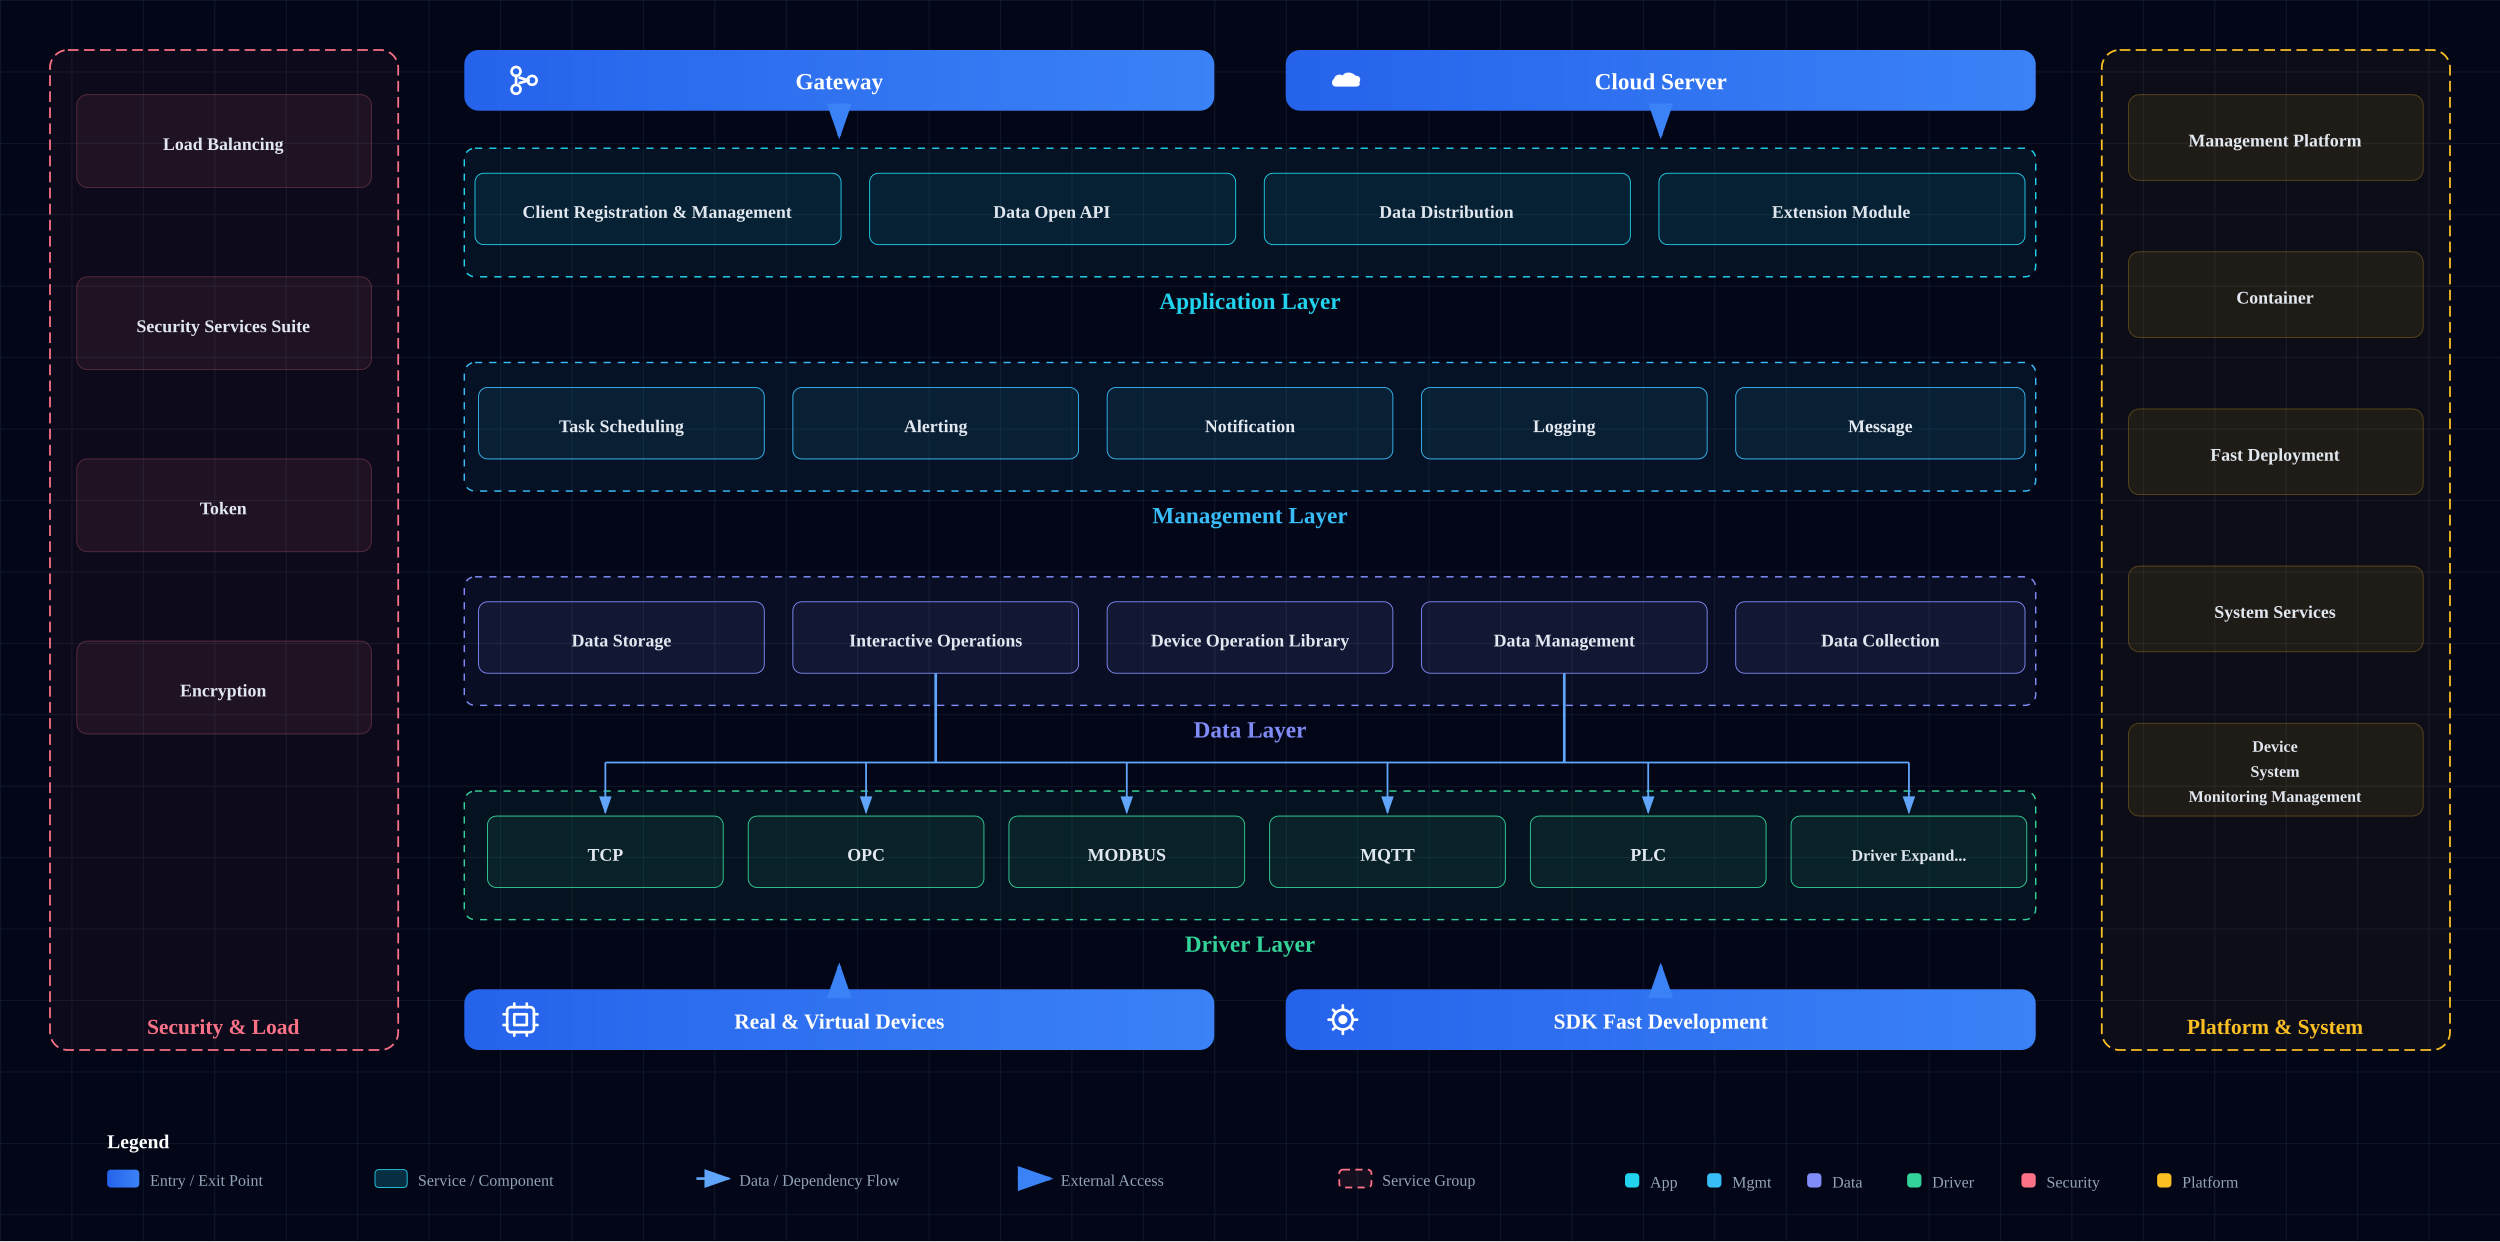
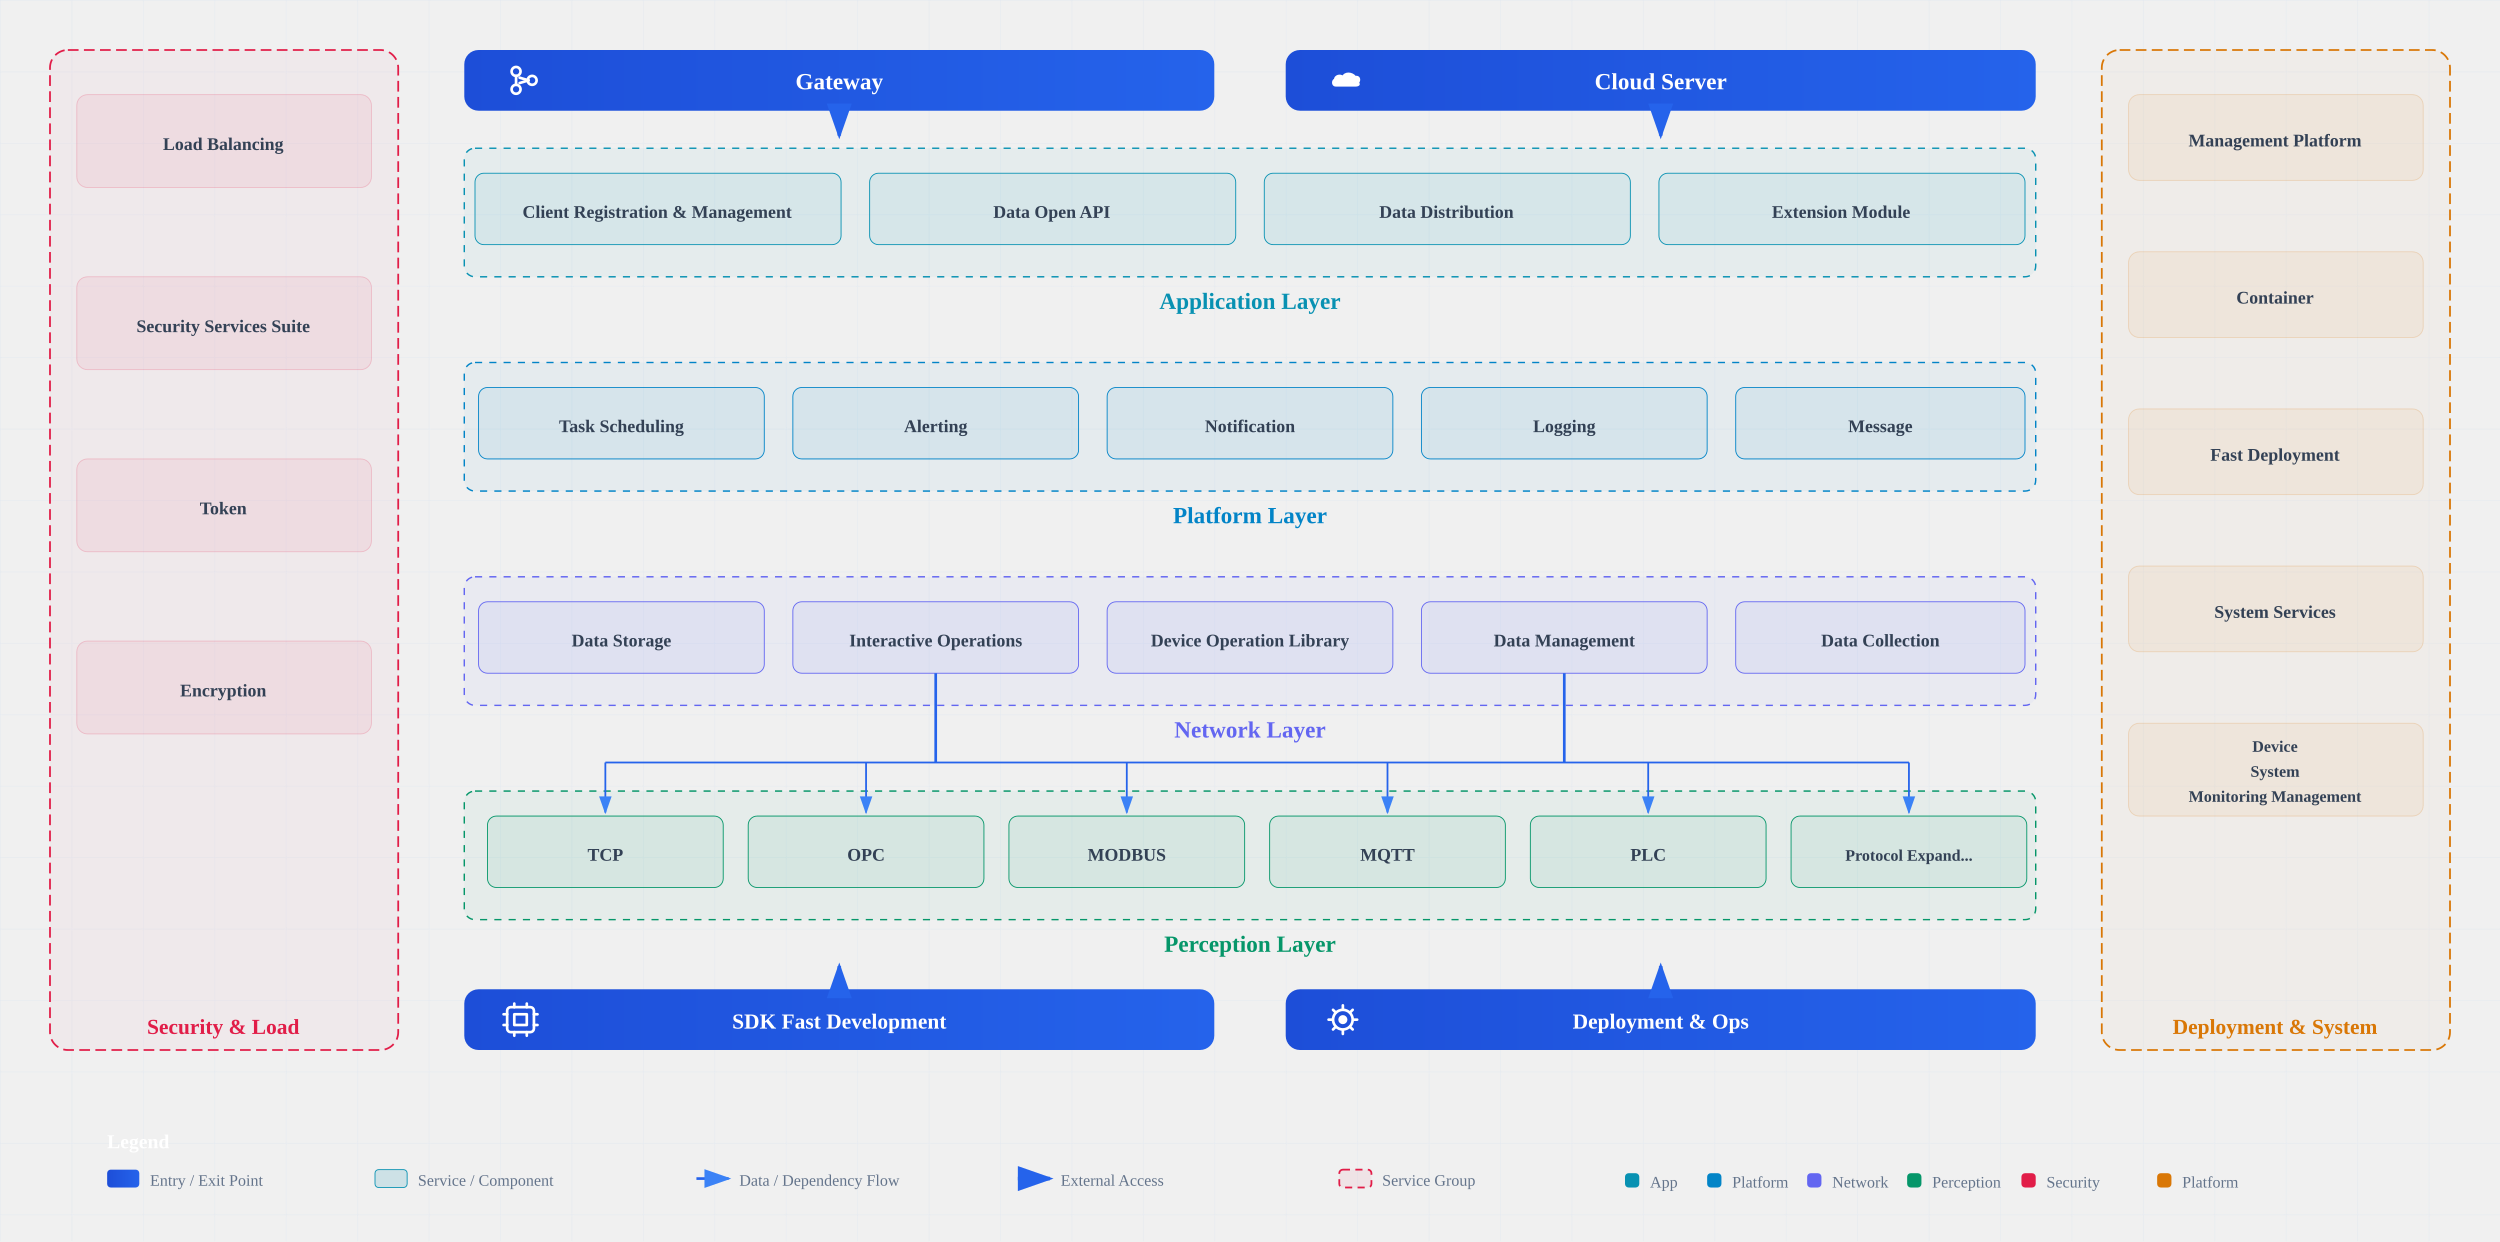
<svg xmlns="http://www.w3.org/2000/svg" viewBox="0 0 1400 695">
  <defs>
    <marker id="arrow-down" markerWidth="10" markerHeight="7" refX="9" refY="3.5" orient="auto">
+       <polygon points="0 0, 10 3.5, 0 7" fill="#2563eb" />
+     </marker>
+     <marker id="arrow-up" markerWidth="10" markerHeight="7" refX="9" refY="3.5" orient="auto">
+       <polygon points="0 0, 10 3.5, 0 7" fill="#2563eb" />
+     </marker>
+     <marker id="arrow-data" markerWidth="10" markerHeight="7" refX="9" refY="3.5" orient="auto">
      <polygon points="0 0, 10 3.5, 0 7" fill="#3b82f6" />
    </marker>
-     <marker id="arrow-up" markerWidth="10" markerHeight="7" refX="9" refY="3.5" orient="auto">
-       <polygon points="0 0, 10 3.5, 0 7" fill="#3b82f6" />
-     </marker>
-     <marker id="arrow-data" markerWidth="10" markerHeight="7" refX="9" refY="3.5" orient="auto">
-       <polygon points="0 0, 10 3.5, 0 7" fill="#60a5fa" />
-     </marker>
    <pattern id="grid" width="40" height="40" patternUnits="userSpaceOnUse">
-       <path d="M 40 0 L 0 0 0 40" fill="none" stroke="#1e293b" stroke-width="0.5" />
+       <path d="M 40 0 L 0 0 0 40" fill="none" stroke="#e2e8f0" stroke-width="0.5" />
    </pattern>
    <linearGradient id="banner-grad" x1="0%" y1="0%" x2="100%" y2="0%">
-       <stop offset="0%" stop-color="#2563eb" />
-       <stop offset="100%" stop-color="#3b82f6" />
+       <stop offset="0%" stop-color="#1d4ed8" />
+       <stop offset="100%" stop-color="#2563eb" />
    </linearGradient>
  </defs>
-   <rect width="100%" height="100%" fill="#020617" />
+   <rect width="100%" height="100%" fill="transparent" />
  <rect width="100%" height="100%" fill="url(#grid)" />
  <g transform="translate(0, -57)">
    <rect x="260" y="85" width="420" height="34" rx="8" fill="url(#banner-grad)" />
    <g transform="translate(282, 93)" fill="none" stroke="white" stroke-width="1.5" stroke-linecap="round" stroke-linejoin="round">
      <circle cx="7" cy="4" r="2.5" />
      <circle cx="7" cy="14" r="2.5" />
      <circle cx="16" cy="9" r="2.5" />
      <line x1="7" y1="6.5" x2="7" y2="11.5" />
      <line x1="9" y1="7.5" x2="14" y2="9" />
      <line x1="9" y1="10.5" x2="14" y2="9" />
    </g>
    <text x="470" y="107" fill="white" font-size="13" font-weight="700" text-anchor="middle">Gateway</text>
-     <line x1="470" y1="119" x2="470" y2="133" stroke="#3b82f6" stroke-width="2" marker-end="url(#arrow-down)" />
+     <line x1="470" y1="119" x2="470" y2="133" stroke="#2563eb" stroke-width="2" marker-end="url(#arrow-down)" />
    <rect x="720" y="85" width="420" height="34" rx="8" fill="url(#banner-grad)" />
    <g transform="translate(744, 93)" fill="white" stroke="white" stroke-width="1" stroke-linejoin="round">
      <path d="M4 12 C2 12 2 9 3.5 8.5 C3.5 6.5 6.5 5.5 8 7 C9 4.5 13 4.5 15 7 C17 6.5 18 8.5 16.5 10.5 C17.5 11 17 12 15 12 Z" />
    </g>
    <text x="930" y="107" fill="white" font-size="13" font-weight="700" text-anchor="middle">Cloud Server</text>
-     <line x1="930" y1="119" x2="930" y2="133" stroke="#3b82f6" stroke-width="2" marker-end="url(#arrow-down)" />
-     <rect x="28" y="85" width="195" height="560" rx="10" fill="rgba(251, 113, 133, 0.04)" stroke="#fb7185" stroke-width="1" stroke-dasharray="6,3" />
-     <rect x="43" y="110" width="165" height="52" rx="6" fill="rgba(251, 113, 133, 0.08)" stroke="rgba(251, 113, 133, 0.3)" stroke-width="0.5" />
-     <text x="125" y="141" fill="#e2e8f0" font-size="10" font-weight="600" text-anchor="middle">Load Balancing</text>
-     <rect x="43" y="212" width="165" height="52" rx="6" fill="rgba(251, 113, 133, 0.08)" stroke="rgba(251, 113, 133, 0.3)" stroke-width="0.5" />
-     <text x="125" y="243" fill="#e2e8f0" font-size="10" font-weight="600" text-anchor="middle">Security Services
+     <line x1="930" y1="119" x2="930" y2="133" stroke="#2563eb" stroke-width="2" marker-end="url(#arrow-down)" />
+     <rect x="28" y="85" width="195" height="560" rx="10" fill="rgba(225, 29, 72, 0.03)" stroke="#e11d48" stroke-width="1" stroke-dasharray="6,3" />
+     <rect x="43" y="110" width="165" height="52" rx="6" fill="rgba(225, 29, 72, 0.06)" stroke="rgba(225, 29, 72, 0.2)" stroke-width="0.5" />
+     <text x="125" y="141" fill="#334155" font-size="10" font-weight="600" text-anchor="middle">Load Balancing</text>
+     <rect x="43" y="212" width="165" height="52" rx="6" fill="rgba(225, 29, 72, 0.06)" stroke="rgba(225, 29, 72, 0.2)" stroke-width="0.5" />
+     <text x="125" y="243" fill="#334155" font-size="10" font-weight="600" text-anchor="middle">Security Services
            Suite
        </text>
-     <rect x="43" y="314" width="165" height="52" rx="6" fill="rgba(251, 113, 133, 0.08)" stroke="rgba(251, 113, 133, 0.3)" stroke-width="0.5" />
-     <text x="125" y="345" fill="#e2e8f0" font-size="10" font-weight="600" text-anchor="middle">Token</text>
-     <rect x="43" y="416" width="165" height="52" rx="6" fill="rgba(251, 113, 133, 0.08)" stroke="rgba(251, 113, 133, 0.3)" stroke-width="0.5" />
-     <text x="125" y="447" fill="#e2e8f0" font-size="10" font-weight="600" text-anchor="middle">Encryption</text>
-     <text x="125" y="636" fill="#fb7185" font-size="12" font-weight="700" text-anchor="middle">Security &amp; Load
-         </text>
-     <rect x="1177" y="85" width="195" height="560" rx="10" fill="rgba(251, 191, 36, 0.04)" stroke="#fbbf24" stroke-width="1" stroke-dasharray="6,3" />
-     <rect x="1192" y="110" width="165" height="48" rx="6" fill="rgba(251, 191, 36, 0.08)" stroke="rgba(251, 191, 36, 0.3)" stroke-width="0.5" />
-     <text x="1274" y="139" fill="#e2e8f0" font-size="10" font-weight="600" text-anchor="middle">Management
+     <rect x="43" y="314" width="165" height="52" rx="6" fill="rgba(225, 29, 72, 0.06)" stroke="rgba(225, 29, 72, 0.2)" stroke-width="0.5" />
+     <text x="125" y="345" fill="#334155" font-size="10" font-weight="600" text-anchor="middle">Token</text>
+     <rect x="43" y="416" width="165" height="52" rx="6" fill="rgba(225, 29, 72, 0.06)" stroke="rgba(225, 29, 72, 0.2)" stroke-width="0.5" />
+     <text x="125" y="447" fill="#334155" font-size="10" font-weight="600" text-anchor="middle">Encryption</text>
+     <text x="125" y="636" fill="#e11d48" font-size="12" font-weight="700" text-anchor="middle">Security &amp; Load
+         </text>
+     <rect x="1177" y="85" width="195" height="560" rx="10" fill="rgba(217, 119, 6, 0.03)" stroke="#d97706" stroke-width="1" stroke-dasharray="6,3" />
+     <rect x="1192" y="110" width="165" height="48" rx="6" fill="rgba(217, 119, 6, 0.06)" stroke="rgba(217, 119, 6, 0.2)" stroke-width="0.5" />
+     <text x="1274" y="139" fill="#334155" font-size="10" font-weight="600" text-anchor="middle">Management
            Platform
        </text>
-     <rect x="1192" y="198" width="165" height="48" rx="6" fill="rgba(251, 191, 36, 0.08)" stroke="rgba(251, 191, 36, 0.3)" stroke-width="0.5" />
-     <text x="1274" y="227" fill="#e2e8f0" font-size="10" font-weight="600" text-anchor="middle">Container</text>
-     <rect x="1192" y="286" width="165" height="48" rx="6" fill="rgba(251, 191, 36, 0.08)" stroke="rgba(251, 191, 36, 0.3)" stroke-width="0.5" />
-     <text x="1274" y="315" fill="#e2e8f0" font-size="10" font-weight="600" text-anchor="middle">Fast Deployment
-         </text>
-     <rect x="1192" y="374" width="165" height="48" rx="6" fill="rgba(251, 191, 36, 0.08)" stroke="rgba(251, 191, 36, 0.3)" stroke-width="0.5" />
-     <text x="1274" y="403" fill="#e2e8f0" font-size="10" font-weight="600" text-anchor="middle">System Services
-         </text>
-     <rect x="1192" y="462" width="165" height="52" rx="6" fill="rgba(251, 191, 36, 0.08)" stroke="rgba(251, 191, 36, 0.3)" stroke-width="0.5" />
-     <text x="1274" y="478" fill="#e2e8f0" font-size="9" font-weight="600" text-anchor="middle">Device</text>
-     <text x="1274" y="492" fill="#e2e8f0" font-size="9" font-weight="600" text-anchor="middle">System</text>
-     <text x="1274" y="506" fill="#e2e8f0" font-size="9" font-weight="600" text-anchor="middle">Monitoring
+     <rect x="1192" y="198" width="165" height="48" rx="6" fill="rgba(217, 119, 6, 0.06)" stroke="rgba(217, 119, 6, 0.2)" stroke-width="0.5" />
+     <text x="1274" y="227" fill="#334155" font-size="10" font-weight="600" text-anchor="middle">Container</text>
+     <rect x="1192" y="286" width="165" height="48" rx="6" fill="rgba(217, 119, 6, 0.06)" stroke="rgba(217, 119, 6, 0.2)" stroke-width="0.5" />
+     <text x="1274" y="315" fill="#334155" font-size="10" font-weight="600" text-anchor="middle">Fast Deployment
+         </text>
+     <rect x="1192" y="374" width="165" height="48" rx="6" fill="rgba(217, 119, 6, 0.06)" stroke="rgba(217, 119, 6, 0.2)" stroke-width="0.5" />
+     <text x="1274" y="403" fill="#334155" font-size="10" font-weight="600" text-anchor="middle">System Services
+         </text>
+     <rect x="1192" y="462" width="165" height="52" rx="6" fill="rgba(217, 119, 6, 0.06)" stroke="rgba(217, 119, 6, 0.2)" stroke-width="0.5" />
+     <text x="1274" y="478" fill="#334155" font-size="9" font-weight="600" text-anchor="middle">Device</text>
+     <text x="1274" y="492" fill="#334155" font-size="9" font-weight="600" text-anchor="middle">System</text>
+     <text x="1274" y="506" fill="#334155" font-size="9" font-weight="600" text-anchor="middle">Monitoring
            Management
        </text>
-     <text x="1274" y="636" fill="#fbbf24" font-size="12" font-weight="700" text-anchor="middle">Platform &amp;
+     <text x="1274" y="636" fill="#d97706" font-size="12" font-weight="700" text-anchor="middle">Deployment &amp;
            System
        </text>
-     <rect x="260" y="140" width="880" height="72" rx="6" fill="rgba(34, 211, 238, 0.06)" stroke="#22d3ee" stroke-width="0.8" stroke-dasharray="4,4" />
-     <rect x="266" y="154" width="205" height="40" rx="5" fill="rgba(34, 211, 238, 0.08)" stroke="#22d3ee" stroke-width="0.5" />
-     <text x="368" y="179" fill="#e2e8f0" font-size="10" font-weight="600" text-anchor="middle">Client Registration
+     <rect x="260" y="140" width="880" height="72" rx="6" fill="rgba(8, 145, 178, 0.05)" stroke="#0891b2" stroke-width="0.8" stroke-dasharray="4,4" />
+     <rect x="266" y="154" width="205" height="40" rx="5" fill="rgba(8, 145, 178, 0.07)" stroke="#0891b2" stroke-width="0.5" />
+     <text x="368" y="179" fill="#334155" font-size="10" font-weight="600" text-anchor="middle">Client Registration
            &amp; Management
        </text>
-     <rect x="487" y="154" width="205" height="40" rx="5" fill="rgba(34, 211, 238, 0.08)" stroke="#22d3ee" stroke-width="0.5" />
-     <text x="589" y="179" fill="#e2e8f0" font-size="10" font-weight="600" text-anchor="middle">Data Open API</text>
-     <rect x="708" y="154" width="205" height="40" rx="5" fill="rgba(34, 211, 238, 0.08)" stroke="#22d3ee" stroke-width="0.5" />
-     <text x="810" y="179" fill="#e2e8f0" font-size="10" font-weight="600" text-anchor="middle">Data Distribution
-         </text>
-     <rect x="929" y="154" width="205" height="40" rx="5" fill="rgba(34, 211, 238, 0.08)" stroke="#22d3ee" stroke-width="0.5" />
-     <text x="1031" y="179" fill="#e2e8f0" font-size="10" font-weight="600" text-anchor="middle">Extension Module
-         </text>
-     <text x="700" y="230" fill="#22d3ee" font-size="13" font-weight="700" text-anchor="middle">Application Layer
-         </text>
-     <rect x="260" y="260" width="880" height="72" rx="6" fill="rgba(56, 189, 248, 0.06)" stroke="#38bdf8" stroke-width="0.8" stroke-dasharray="4,4" />
-     <rect x="268" y="274" width="160" height="40" rx="5" fill="rgba(56, 189, 248, 0.08)" stroke="#38bdf8" stroke-width="0.5" />
-     <text x="348" y="299" fill="#e2e8f0" font-size="10" font-weight="600" text-anchor="middle">Task Scheduling
-         </text>
-     <rect x="444" y="274" width="160" height="40" rx="5" fill="rgba(56, 189, 248, 0.08)" stroke="#38bdf8" stroke-width="0.5" />
-     <text x="524" y="299" fill="#e2e8f0" font-size="10" font-weight="600" text-anchor="middle">Alerting</text>
-     <rect x="620" y="274" width="160" height="40" rx="5" fill="rgba(56, 189, 248, 0.08)" stroke="#38bdf8" stroke-width="0.5" />
-     <text x="700" y="299" fill="#e2e8f0" font-size="10" font-weight="600" text-anchor="middle">Notification</text>
-     <rect x="796" y="274" width="160" height="40" rx="5" fill="rgba(56, 189, 248, 0.08)" stroke="#38bdf8" stroke-width="0.5" />
-     <text x="876" y="299" fill="#e2e8f0" font-size="10" font-weight="600" text-anchor="middle">Logging</text>
-     <rect x="972" y="274" width="162" height="40" rx="5" fill="rgba(56, 189, 248, 0.08)" stroke="#38bdf8" stroke-width="0.5" />
-     <text x="1053" y="299" fill="#e2e8f0" font-size="10" font-weight="600" text-anchor="middle">Message</text>
-     <text x="700" y="350" fill="#38bdf8" font-size="13" font-weight="700" text-anchor="middle">Management Layer
-         </text>
-     <rect x="260" y="380" width="880" height="72" rx="6" fill="rgba(129, 140, 248, 0.06)" stroke="#818cf8" stroke-width="0.8" stroke-dasharray="4,4" />
-     <rect x="268" y="394" width="160" height="40" rx="5" fill="rgba(129, 140, 248, 0.08)" stroke="#818cf8" stroke-width="0.5" />
-     <text x="348" y="419" fill="#e2e8f0" font-size="10" font-weight="600" text-anchor="middle">Data Storage</text>
-     <rect x="444" y="394" width="160" height="40" rx="5" fill="rgba(129, 140, 248, 0.08)" stroke="#818cf8" stroke-width="0.5" />
-     <text x="524" y="419" fill="#e2e8f0" font-size="10" font-weight="600" text-anchor="middle">Interactive
+     <rect x="487" y="154" width="205" height="40" rx="5" fill="rgba(8, 145, 178, 0.07)" stroke="#0891b2" stroke-width="0.5" />
+     <text x="589" y="179" fill="#334155" font-size="10" font-weight="600" text-anchor="middle">Data Open API</text>
+     <rect x="708" y="154" width="205" height="40" rx="5" fill="rgba(8, 145, 178, 0.07)" stroke="#0891b2" stroke-width="0.5" />
+     <text x="810" y="179" fill="#334155" font-size="10" font-weight="600" text-anchor="middle">Data Distribution
+         </text>
+     <rect x="929" y="154" width="205" height="40" rx="5" fill="rgba(8, 145, 178, 0.07)" stroke="#0891b2" stroke-width="0.5" />
+     <text x="1031" y="179" fill="#334155" font-size="10" font-weight="600" text-anchor="middle">Extension Module
+         </text>
+     <text x="700" y="230" fill="#0891b2" font-size="13" font-weight="700" text-anchor="middle">Application Layer
+         </text>
+     <rect x="260" y="260" width="880" height="72" rx="6" fill="rgba(2, 132, 199, 0.05)" stroke="#0284c7" stroke-width="0.8" stroke-dasharray="4,4" />
+     <rect x="268" y="274" width="160" height="40" rx="5" fill="rgba(2, 132, 199, 0.07)" stroke="#0284c7" stroke-width="0.5" />
+     <text x="348" y="299" fill="#334155" font-size="10" font-weight="600" text-anchor="middle">Task Scheduling
+         </text>
+     <rect x="444" y="274" width="160" height="40" rx="5" fill="rgba(2, 132, 199, 0.07)" stroke="#0284c7" stroke-width="0.5" />
+     <text x="524" y="299" fill="#334155" font-size="10" font-weight="600" text-anchor="middle">Alerting</text>
+     <rect x="620" y="274" width="160" height="40" rx="5" fill="rgba(2, 132, 199, 0.07)" stroke="#0284c7" stroke-width="0.5" />
+     <text x="700" y="299" fill="#334155" font-size="10" font-weight="600" text-anchor="middle">Notification</text>
+     <rect x="796" y="274" width="160" height="40" rx="5" fill="rgba(2, 132, 199, 0.07)" stroke="#0284c7" stroke-width="0.5" />
+     <text x="876" y="299" fill="#334155" font-size="10" font-weight="600" text-anchor="middle">Logging</text>
+     <rect x="972" y="274" width="162" height="40" rx="5" fill="rgba(2, 132, 199, 0.07)" stroke="#0284c7" stroke-width="0.5" />
+     <text x="1053" y="299" fill="#334155" font-size="10" font-weight="600" text-anchor="middle">Message</text>
+     <text x="700" y="350" fill="#0284c7" font-size="13" font-weight="700" text-anchor="middle">Platform Layer
+         </text>
+     <rect x="260" y="380" width="880" height="72" rx="6" fill="rgba(99, 102, 241, 0.05)" stroke="#6366f1" stroke-width="0.8" stroke-dasharray="4,4" />
+     <rect x="268" y="394" width="160" height="40" rx="5" fill="rgba(99, 102, 241, 0.07)" stroke="#6366f1" stroke-width="0.5" />
+     <text x="348" y="419" fill="#334155" font-size="10" font-weight="600" text-anchor="middle">Data Storage</text>
+     <rect x="444" y="394" width="160" height="40" rx="5" fill="rgba(99, 102, 241, 0.07)" stroke="#6366f1" stroke-width="0.5" />
+     <text x="524" y="419" fill="#334155" font-size="10" font-weight="600" text-anchor="middle">Interactive
            Operations
        </text>
-     <rect x="620" y="394" width="160" height="40" rx="5" fill="rgba(129, 140, 248, 0.08)" stroke="#818cf8" stroke-width="0.5" />
-     <text x="700" y="419" fill="#e2e8f0" font-size="10" font-weight="600" text-anchor="middle">Device Operation
+     <rect x="620" y="394" width="160" height="40" rx="5" fill="rgba(99, 102, 241, 0.07)" stroke="#6366f1" stroke-width="0.5" />
+     <text x="700" y="419" fill="#334155" font-size="10" font-weight="600" text-anchor="middle">Device Operation
            Library
        </text>
-     <rect x="796" y="394" width="160" height="40" rx="5" fill="rgba(129, 140, 248, 0.08)" stroke="#818cf8" stroke-width="0.5" />
-     <text x="876" y="419" fill="#e2e8f0" font-size="10" font-weight="600" text-anchor="middle">Data Management
-         </text>
-     <rect x="972" y="394" width="162" height="40" rx="5" fill="rgba(129, 140, 248, 0.08)" stroke="#818cf8" stroke-width="0.5" />
-     <text x="1053" y="419" fill="#e2e8f0" font-size="10" font-weight="600" text-anchor="middle">Data Collection
-         </text>
-     <text x="700" y="470" fill="#818cf8" font-size="13" font-weight="700" text-anchor="middle">Data Layer</text>
-     <rect x="260" y="500" width="880" height="72" rx="6" fill="rgba(52, 211, 153, 0.06)" stroke="#34d399" stroke-width="0.8" stroke-dasharray="4,4" />
-     <rect x="273" y="514" width="132" height="40" rx="5" fill="rgba(52, 211, 153, 0.08)" stroke="#34d399" stroke-width="0.5" />
-     <text x="339" y="539" fill="#e2e8f0" font-size="10" font-weight="600" text-anchor="middle">TCP</text>
-     <rect x="419" y="514" width="132" height="40" rx="5" fill="rgba(52, 211, 153, 0.08)" stroke="#34d399" stroke-width="0.5" />
-     <text x="485" y="539" fill="#e2e8f0" font-size="10" font-weight="600" text-anchor="middle">OPC</text>
-     <rect x="565" y="514" width="132" height="40" rx="5" fill="rgba(52, 211, 153, 0.08)" stroke="#34d399" stroke-width="0.5" />
-     <text x="631" y="539" fill="#e2e8f0" font-size="10" font-weight="600" text-anchor="middle">MODBUS</text>
-     <rect x="711" y="514" width="132" height="40" rx="5" fill="rgba(52, 211, 153, 0.08)" stroke="#34d399" stroke-width="0.5" />
-     <text x="777" y="539" fill="#e2e8f0" font-size="10" font-weight="600" text-anchor="middle">MQTT</text>
-     <rect x="857" y="514" width="132" height="40" rx="5" fill="rgba(52, 211, 153, 0.08)" stroke="#34d399" stroke-width="0.5" />
-     <text x="923" y="539" fill="#e2e8f0" font-size="10" font-weight="600" text-anchor="middle">PLC</text>
-     <rect x="1003" y="514" width="132" height="40" rx="5" fill="rgba(52, 211, 153, 0.08)" stroke="#34d399" stroke-width="0.5" />
-     <text x="1069" y="539" fill="#e2e8f0" font-size="9" font-weight="600" text-anchor="middle">Driver Expand...
-         </text>
-     <text x="700" y="590" fill="#34d399" font-size="13" font-weight="700" text-anchor="middle">Driver Layer</text>
-     <line x1="524" y1="434" x2="524" y2="484" stroke="#60a5fa" stroke-width="1.5" />
-     <line x1="876" y1="434" x2="876" y2="484" stroke="#60a5fa" stroke-width="1.5" />
-     <line x1="339" y1="484" x2="1069" y2="484" stroke="#60a5fa" stroke-width="1" />
-     <line x1="339" y1="484" x2="339" y2="512" stroke="#60a5fa" stroke-width="1" marker-end="url(#arrow-data)" />
-     <line x1="485" y1="484" x2="485" y2="512" stroke="#60a5fa" stroke-width="1" marker-end="url(#arrow-data)" />
-     <line x1="631" y1="484" x2="631" y2="512" stroke="#60a5fa" stroke-width="1" marker-end="url(#arrow-data)" />
-     <line x1="777" y1="484" x2="777" y2="512" stroke="#60a5fa" stroke-width="1" marker-end="url(#arrow-data)" />
-     <line x1="923" y1="484" x2="923" y2="512" stroke="#60a5fa" stroke-width="1" marker-end="url(#arrow-data)" />
-     <line x1="1069" y1="484" x2="1069" y2="512" stroke="#60a5fa" stroke-width="1" marker-end="url(#arrow-data)" />
+     <rect x="796" y="394" width="160" height="40" rx="5" fill="rgba(99, 102, 241, 0.07)" stroke="#6366f1" stroke-width="0.5" />
+     <text x="876" y="419" fill="#334155" font-size="10" font-weight="600" text-anchor="middle">Data Management
+         </text>
+     <rect x="972" y="394" width="162" height="40" rx="5" fill="rgba(99, 102, 241, 0.07)" stroke="#6366f1" stroke-width="0.5" />
+     <text x="1053" y="419" fill="#334155" font-size="10" font-weight="600" text-anchor="middle">Data Collection
+         </text>
+     <text x="700" y="470" fill="#6366f1" font-size="13" font-weight="700" text-anchor="middle">Network Layer</text>
+     <rect x="260" y="500" width="880" height="72" rx="6" fill="rgba(5, 150, 105, 0.05)" stroke="#059669" stroke-width="0.8" stroke-dasharray="4,4" />
+     <rect x="273" y="514" width="132" height="40" rx="5" fill="rgba(5, 150, 105, 0.07)" stroke="#059669" stroke-width="0.5" />
+     <text x="339" y="539" fill="#334155" font-size="10" font-weight="600" text-anchor="middle">TCP</text>
+     <rect x="419" y="514" width="132" height="40" rx="5" fill="rgba(5, 150, 105, 0.07)" stroke="#059669" stroke-width="0.5" />
+     <text x="485" y="539" fill="#334155" font-size="10" font-weight="600" text-anchor="middle">OPC</text>
+     <rect x="565" y="514" width="132" height="40" rx="5" fill="rgba(5, 150, 105, 0.07)" stroke="#059669" stroke-width="0.5" />
+     <text x="631" y="539" fill="#334155" font-size="10" font-weight="600" text-anchor="middle">MODBUS</text>
+     <rect x="711" y="514" width="132" height="40" rx="5" fill="rgba(5, 150, 105, 0.07)" stroke="#059669" stroke-width="0.5" />
+     <text x="777" y="539" fill="#334155" font-size="10" font-weight="600" text-anchor="middle">MQTT</text>
+     <rect x="857" y="514" width="132" height="40" rx="5" fill="rgba(5, 150, 105, 0.07)" stroke="#059669" stroke-width="0.5" />
+     <text x="923" y="539" fill="#334155" font-size="10" font-weight="600" text-anchor="middle">PLC</text>
+     <rect x="1003" y="514" width="132" height="40" rx="5" fill="rgba(5, 150, 105, 0.07)" stroke="#059669" stroke-width="0.5" />
+     <text x="1069" y="539" fill="#334155" font-size="9" font-weight="600" text-anchor="middle">Protocol Expand...
+         </text>
+     <text x="700" y="590" fill="#059669" font-size="13" font-weight="700" text-anchor="middle">Perception Layer</text>
+     <line x1="524" y1="434" x2="524" y2="484" stroke="#2563eb" stroke-width="1.5" />
+     <line x1="876" y1="434" x2="876" y2="484" stroke="#2563eb" stroke-width="1.5" />
+     <line x1="339" y1="484" x2="1069" y2="484" stroke="#2563eb" stroke-width="1" />
+     <line x1="339" y1="484" x2="339" y2="512" stroke="#2563eb" stroke-width="1" marker-end="url(#arrow-data)" />
+     <line x1="485" y1="484" x2="485" y2="512" stroke="#2563eb" stroke-width="1" marker-end="url(#arrow-data)" />
+     <line x1="631" y1="484" x2="631" y2="512" stroke="#2563eb" stroke-width="1" marker-end="url(#arrow-data)" />
+     <line x1="777" y1="484" x2="777" y2="512" stroke="#2563eb" stroke-width="1" marker-end="url(#arrow-data)" />
+     <line x1="923" y1="484" x2="923" y2="512" stroke="#2563eb" stroke-width="1" marker-end="url(#arrow-data)" />
+     <line x1="1069" y1="484" x2="1069" y2="512" stroke="#2563eb" stroke-width="1" marker-end="url(#arrow-data)" />
    <rect x="260" y="611" width="420" height="34" rx="8" fill="url(#banner-grad)" />
    <g transform="translate(282, 619)" fill="none" stroke="white" stroke-width="1.5" stroke-linecap="round" stroke-linejoin="round">
      <rect x="2" y="2" width="15" height="14" rx="2" />
      <rect x="6" y="6" width="7" height="6" />
      <line x1="2" y1="6" x2="0" y2="6" />
      <line x1="2" y1="12" x2="0" y2="12" />
      <line x1="17" y1="6" x2="19" y2="6" />
      <line x1="17" y1="12" x2="19" y2="12" />
      <line x1="6" y1="2" x2="6" y2="0" />
      <line x1="13" y1="2" x2="13" y2="0" />
      <line x1="6" y1="16" x2="6" y2="18" />
      <line x1="13" y1="16" x2="13" y2="18" />
    </g>
-     <text x="470" y="633" fill="white" font-size="12" font-weight="700" text-anchor="middle">Real &amp; Virtual
-             Devices
-         </text>
-     <line x1="470" y1="611" x2="470" y2="598" stroke="#3b82f6" stroke-width="2" marker-end="url(#arrow-up)" />
+     <text x="470" y="633" fill="white" font-size="12" font-weight="700" text-anchor="middle">SDK Fast Development
+         </text>
+     <line x1="470" y1="611" x2="470" y2="598" stroke="#2563eb" stroke-width="2" marker-end="url(#arrow-up)" />
    <rect x="720" y="611" width="420" height="34" rx="8" fill="url(#banner-grad)" />
    <g transform="translate(742, 619)" fill="none" stroke="white" stroke-width="1.5" stroke-linecap="round" stroke-linejoin="round">
      <circle cx="10" cy="9" r="5.5" />
      <circle cx="10" cy="9" r="1.8" fill="white" />
      <line x1="10" y1="1" x2="10" y2="3" />
      <line x1="10" y1="15" x2="10" y2="17" />
      <line x1="2" y1="9" x2="4" y2="9" />
      <line x1="16" y1="9" x2="18" y2="9" />
      <line x1="4.5" y1="3.5" x2="6" y2="5" />
      <line x1="14" y1="13" x2="15.5" y2="14.5" />
      <line x1="15.5" y1="3.5" x2="14" y2="5" />
      <line x1="6" y1="13" x2="4.5" y2="14.5" />
    </g>
-     <text x="930" y="633" fill="white" font-size="12" font-weight="700" text-anchor="middle">SDK Fast Development
-         </text>
-     <line x1="930" y1="611" x2="930" y2="598" stroke="#3b82f6" stroke-width="2" marker-end="url(#arrow-up)" />
+     <text x="930" y="633" fill="white" font-size="12" font-weight="700" text-anchor="middle">Deployment &amp; Ops
+         </text>
+     <line x1="930" y1="611" x2="930" y2="598" stroke="#2563eb" stroke-width="2" marker-end="url(#arrow-up)" />
    <text x="60" y="700" fill="white" font-size="11" font-weight="700">Legend</text>
    <rect x="60" y="712" width="18" height="10" rx="2" fill="url(#banner-grad)" />
-     <text x="84" y="721" fill="#94a3b8" font-size="9">Entry / Exit Point</text>
-     <rect x="210" y="712" width="18" height="10" rx="2" fill="rgba(34, 211, 238, 0.2)" stroke="#22d3ee" stroke-width="0.5" />
-     <text x="234" y="721" fill="#94a3b8" font-size="9">Service / Component</text>
-     <line x1="390" y1="717" x2="408" y2="717" stroke="#60a5fa" stroke-width="1.5" marker-end="url(#arrow-data)" />
-     <text x="414" y="721" fill="#94a3b8" font-size="9">Data / Dependency Flow</text>
-     <line x1="570" y1="717" x2="588" y2="717" stroke="#3b82f6" stroke-width="2" marker-end="url(#arrow-down)" />
-     <text x="594" y="721" fill="#94a3b8" font-size="9">External Access</text>
-     <rect x="750" y="712" width="18" height="10" rx="2" fill="rgba(251, 113, 133, 0.08)" stroke="#fb7185" stroke-width="1" stroke-dasharray="4,3" />
-     <text x="774" y="721" fill="#94a3b8" font-size="9">Service Group</text>
-     <rect x="910" y="714" width="8" height="8" rx="2" fill="#22d3ee" />
-     <text x="924" y="722" fill="#94a3b8" font-size="9">App</text>
-     <rect x="956" y="714" width="8" height="8" rx="2" fill="#38bdf8" />
-     <text x="970" y="722" fill="#94a3b8" font-size="9">Mgmt</text>
-     <rect x="1012" y="714" width="8" height="8" rx="2" fill="#818cf8" />
-     <text x="1026" y="722" fill="#94a3b8" font-size="9">Data</text>
-     <rect x="1068" y="714" width="8" height="8" rx="2" fill="#34d399" />
-     <text x="1082" y="722" fill="#94a3b8" font-size="9">Driver</text>
-     <rect x="1132" y="714" width="8" height="8" rx="2" fill="#fb7185" />
-     <text x="1146" y="722" fill="#94a3b8" font-size="9">Security</text>
-     <rect x="1208" y="714" width="8" height="8" rx="2" fill="#fbbf24" />
-     <text x="1222" y="722" fill="#94a3b8" font-size="9">Platform</text>
+     <text x="84" y="721" fill="#64748b" font-size="9">Entry / Exit Point</text>
+     <rect x="210" y="712" width="18" height="10" rx="2" fill="rgba(8, 145, 178, 0.15)" stroke="#0891b2" stroke-width="0.5" />
+     <text x="234" y="721" fill="#64748b" font-size="9">Service / Component</text>
+     <line x1="390" y1="717" x2="408" y2="717" stroke="#2563eb" stroke-width="1.5" marker-end="url(#arrow-data)" />
+     <text x="414" y="721" fill="#64748b" font-size="9">Data / Dependency Flow</text>
+     <line x1="570" y1="717" x2="588" y2="717" stroke="#2563eb" stroke-width="2" marker-end="url(#arrow-down)" />
+     <text x="594" y="721" fill="#64748b" font-size="9">External Access</text>
+     <rect x="750" y="712" width="18" height="10" rx="2" fill="rgba(225, 29, 72, 0.06)" stroke="#e11d48" stroke-width="1" stroke-dasharray="4,3" />
+     <text x="774" y="721" fill="#64748b" font-size="9">Service Group</text>
+     <rect x="910" y="714" width="8" height="8" rx="2" fill="#0891b2" />
+     <text x="924" y="722" fill="#64748b" font-size="9">App</text>
+     <rect x="956" y="714" width="8" height="8" rx="2" fill="#0284c7" />
+     <text x="970" y="722" fill="#64748b" font-size="9">Platform</text>
+     <rect x="1012" y="714" width="8" height="8" rx="2" fill="#6366f1" />
+     <text x="1026" y="722" fill="#64748b" font-size="9">Network</text>
+     <rect x="1068" y="714" width="8" height="8" rx="2" fill="#059669" />
+     <text x="1082" y="722" fill="#64748b" font-size="9">Perception</text>
+     <rect x="1132" y="714" width="8" height="8" rx="2" fill="#e11d48" />
+     <text x="1146" y="722" fill="#64748b" font-size="9">Security</text>
+     <rect x="1208" y="714" width="8" height="8" rx="2" fill="#d97706" />
+     <text x="1222" y="722" fill="#64748b" font-size="9">Platform</text>
  </g>
</svg>
